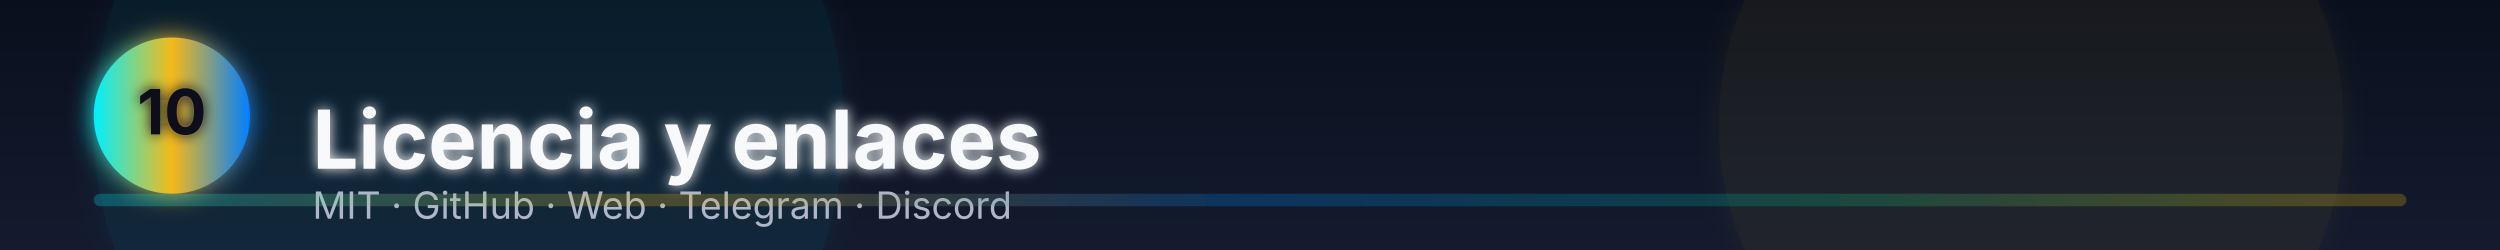
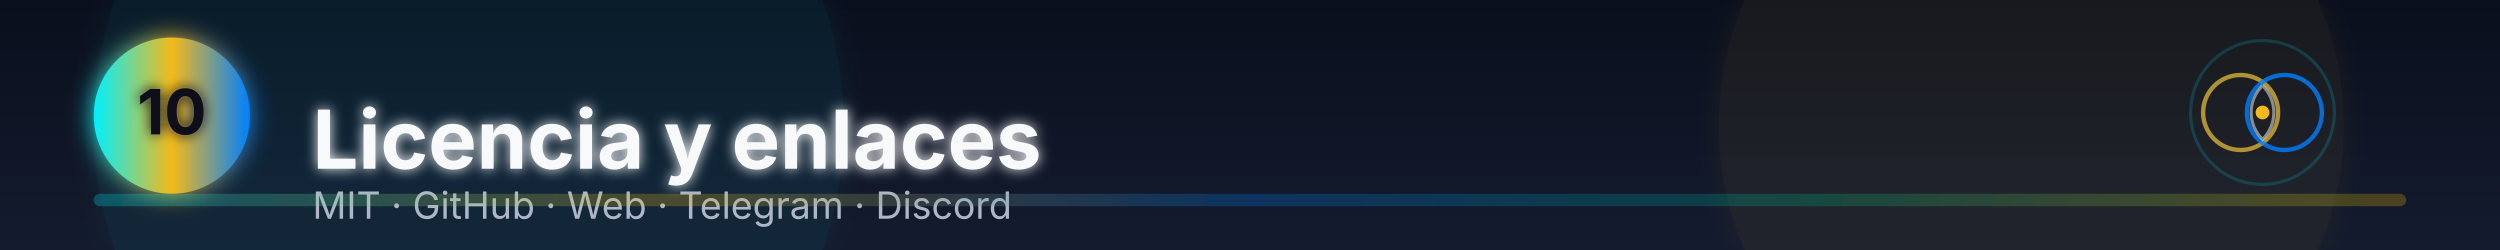
<svg xmlns="http://www.w3.org/2000/svg" width="800" height="80" viewBox="0 0 800 80" role="img" aria-labelledby="title-sec10 desc-sec10">
  <defs>
    <linearGradient id="sec-bg-10" x1="0%" y1="0%" x2="0%" y2="100%">
      <stop offset="0%" stop-color="#0A0F1D" />
      <stop offset="100%" stop-color="#141B2E" />
    </linearGradient>
    <linearGradient id="sec-gradient-10" x1="0%" y1="0%" x2="100%" y2="0%">
      <stop offset="0%" stop-color="#00F0FF" />
      <stop offset="50%" stop-color="#F5B91A" />
      <stop offset="100%" stop-color="#007FFF" />
    </linearGradient>
    <linearGradient id="crystal-band-10" x1="0%" y1="0%" x2="100%" y2="0%">
      <stop offset="0%" stop-color="#00F0FF" stop-opacity="0.3" />
      <stop offset="25%" stop-color="#F5B91A" stop-opacity="0.3" />
      <stop offset="50%" stop-color="#007FFF" stop-opacity="0.3" />
      <stop offset="75%" stop-color="#10B981" stop-opacity="0.3" />
      <stop offset="100%" stop-color="#FFBF00" stop-opacity="0.3" />
    </linearGradient>
    <filter id="sec-glow-10" x="-50%" y="-50%" width="200%" height="200%">
      <feGaussianBlur stdDeviation="4" result="blur" />
      <feMerge>
        <feMergeNode in="blur" />
        <feMergeNode in="SourceGraphic" />
      </feMerge>
    </filter>
    <filter id="crystal-glow-10" x="-100%" y="-100%" width="300%" height="300%">
      <feGaussianBlur stdDeviation="8" result="blur" />
      <feComposite in="blur" in2="SourceAlpha" operator="in" result="glow" />
      <feMerge>
        <feMergeNode in="glow" />
        <feMergeNode in="SourceGraphic" />
      </feMerge>
    </filter>
    <filter id="text-glow-10" x="-100%" y="-100%" width="300%" height="300%">
      <feGaussianBlur stdDeviation="2" result="blur" />
      <feMerge>
        <feMergeNode in="blur" />
        <feMergeNode in="SourceGraphic" />
      </feMerge>
    </filter>
  </defs>
  <rect width="800" height="80" fill="url(#sec-bg-10)" />
  <g opacity="0.06" aria-hidden="true">
    <circle cx="150" cy="40" r="120" fill="#00F0FF" filter="url(#sec-glow-10)" />
    <circle cx="650" cy="40" r="100" fill="#F5B91A" filter="url(#sec-glow-10)" />
  </g>
+   <g aria-hidden="true" transform="translate(724 36)" fill="none">
+     <circle r="23" stroke="#00F0FF" stroke-opacity="0.16" />
+     <circle cx="-7" r="12" stroke="#D4AF37" stroke-width="1.4" opacity="0.8" />
+     <circle cx="7" r="12" stroke="#007FFF" stroke-width="1.4" opacity="0.8" />
+     <path d="M 0 -8.6 A 12 12 0 0 0 0 8.6 A 12 12 0 0 0 0 -8.6" stroke="#F8F9FA" stroke-width="1" opacity="0.5" />
+     <circle r="2.2" fill="#F5B91A" stroke="none" />
+   </g>
  <g transform="translate(30, 12)">
    <circle cx="25" cy="25" r="25" fill="url(#sec-gradient-10)" filter="url(#sec-glow-10)" />
    <text x="25" y="31" font-family="'Rajdhani', 'Inter', system-ui, sans-serif" font-size="20" font-weight="700" fill="#0A0F1D" text-anchor="middle" filter="url(#text-glow-10)">10</text>
    <text x="70" y="42" font-family="'Rajdhani', 'Inter', system-ui, sans-serif" font-size="26" font-weight="700" fill="#F8F9FA" filter="url(#text-glow-10)">Licencia y enlaces</text>
    <text x="70" y="58" font-family="'Inter', system-ui, sans-serif" font-size="12" fill="#AEB6C8">MIT · GitHub · Web · Telegram · Discord</text>
  </g>
  <rect x="30" y="62" width="740" height="4" rx="2" fill="url(#crystal-band-10)" filter="url(#crystal-glow-10)" opacity="0.8" />
</svg>
